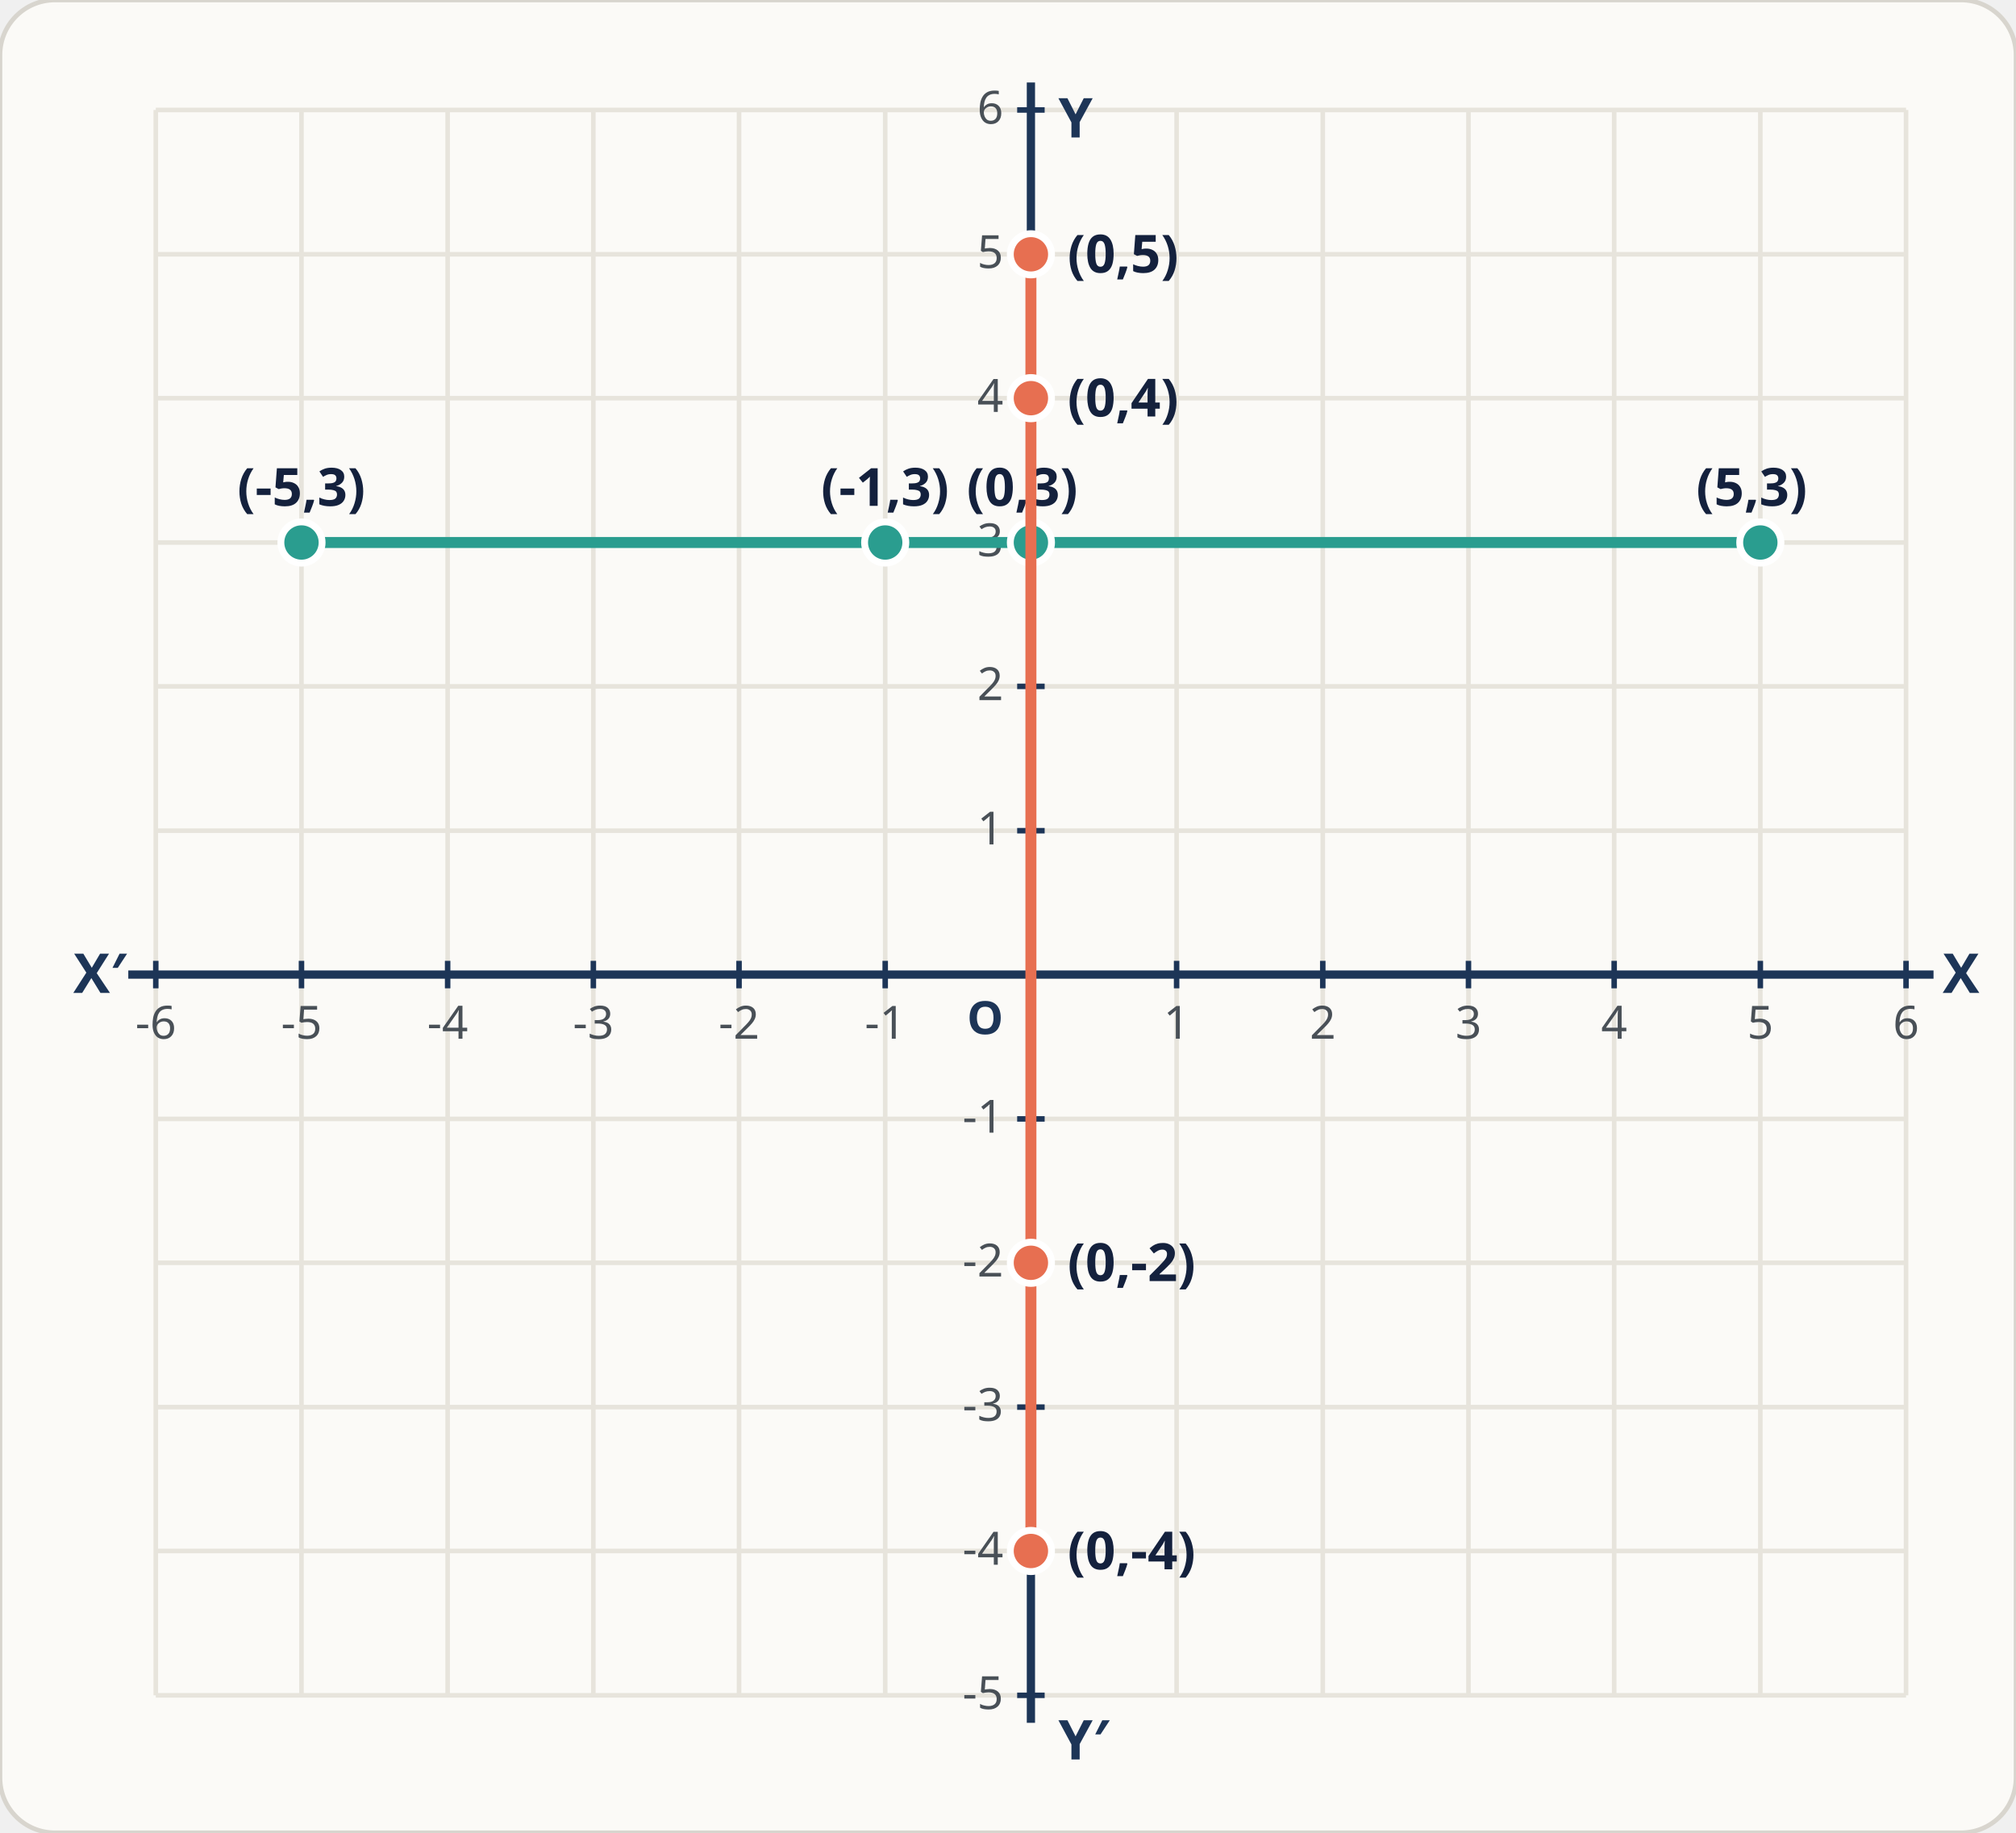
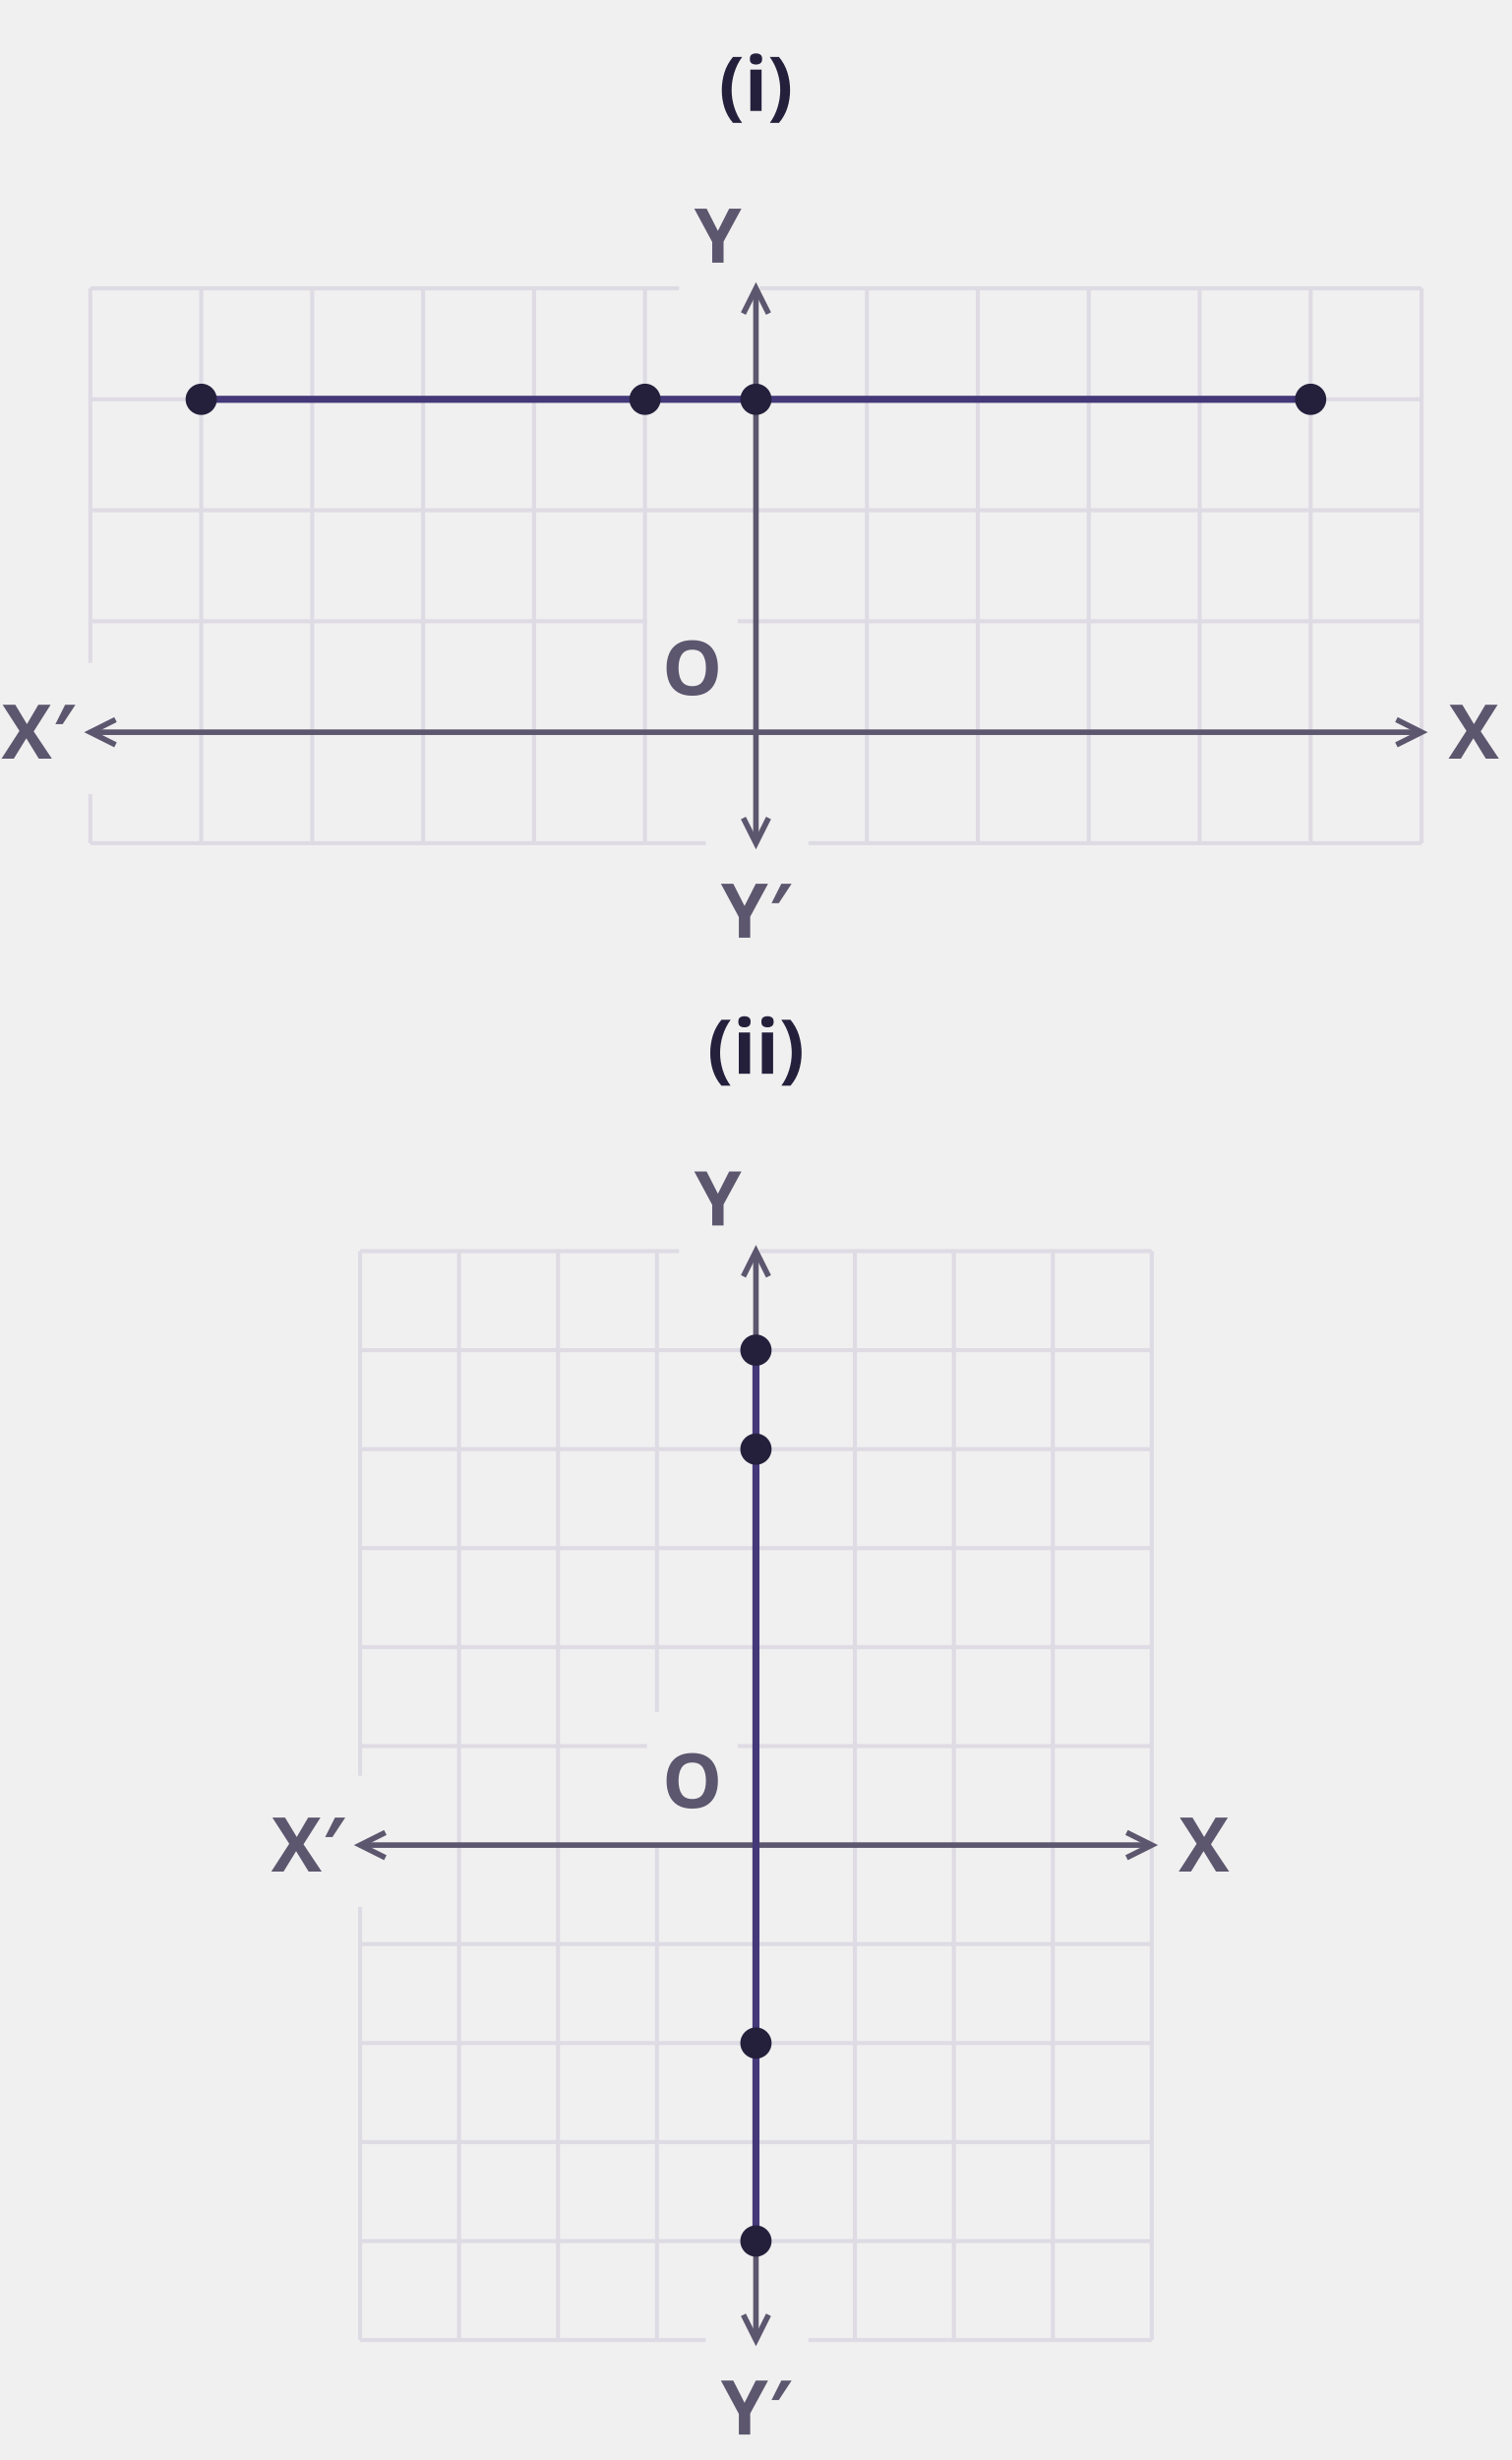
- <svg xmlns="http://www.w3.org/2000/svg" viewBox="0 0 440 400" width="440" height="400" role="img" aria-label="Plot of horizontal line y=3 and points on the y-axis">
-   <rect width="440" height="400" rx="12" fill="#fbfaf7" stroke="#d8d5ce" />
-   <line x1="34.0" y1="24" x2="34.0" y2="370" stroke="#e7e4dc" stroke-width="1" />
-   <line x1="65.8" y1="24" x2="65.8" y2="370" stroke="#e7e4dc" stroke-width="1" />
-   <line x1="97.7" y1="24" x2="97.7" y2="370" stroke="#e7e4dc" stroke-width="1" />
-   <line x1="129.5" y1="24" x2="129.5" y2="370" stroke="#e7e4dc" stroke-width="1" />
-   <line x1="161.3" y1="24" x2="161.3" y2="370" stroke="#e7e4dc" stroke-width="1" />
-   <line x1="193.2" y1="24" x2="193.2" y2="370" stroke="#e7e4dc" stroke-width="1" />
-   <line x1="225.0" y1="24" x2="225.0" y2="370" stroke="#e7e4dc" stroke-width="1" />
-   <line x1="256.8" y1="24" x2="256.8" y2="370" stroke="#e7e4dc" stroke-width="1" />
-   <line x1="288.7" y1="24" x2="288.7" y2="370" stroke="#e7e4dc" stroke-width="1" />
-   <line x1="320.5" y1="24" x2="320.5" y2="370" stroke="#e7e4dc" stroke-width="1" />
-   <line x1="352.3" y1="24" x2="352.3" y2="370" stroke="#e7e4dc" stroke-width="1" />
-   <line x1="384.2" y1="24" x2="384.2" y2="370" stroke="#e7e4dc" stroke-width="1" />
-   <line x1="416.0" y1="24" x2="416.0" y2="370" stroke="#e7e4dc" stroke-width="1" />
-   <line x1="34" y1="370.0" x2="416" y2="370.0" stroke="#e7e4dc" stroke-width="1" />
-   <line x1="34" y1="338.5" x2="416" y2="338.5" stroke="#e7e4dc" stroke-width="1" />
-   <line x1="34" y1="307.1" x2="416" y2="307.1" stroke="#e7e4dc" stroke-width="1" />
-   <line x1="34" y1="275.6" x2="416" y2="275.6" stroke="#e7e4dc" stroke-width="1" />
-   <line x1="34" y1="244.2" x2="416" y2="244.2" stroke="#e7e4dc" stroke-width="1" />
-   <line x1="34" y1="212.7" x2="416" y2="212.7" stroke="#e7e4dc" stroke-width="1" />
-   <line x1="34" y1="181.3" x2="416" y2="181.3" stroke="#e7e4dc" stroke-width="1" />
-   <line x1="34" y1="149.8" x2="416" y2="149.8" stroke="#e7e4dc" stroke-width="1" />
-   <line x1="34" y1="118.4" x2="416" y2="118.4" stroke="#e7e4dc" stroke-width="1" />
-   <line x1="34" y1="86.9" x2="416" y2="86.9" stroke="#e7e4dc" stroke-width="1" />
-   <line x1="34" y1="55.5" x2="416" y2="55.5" stroke="#e7e4dc" stroke-width="1" />
-   <line x1="34" y1="24.0" x2="416" y2="24.0" stroke="#e7e4dc" stroke-width="1" />
-   <line x1="225.0" y1="18" x2="225.0" y2="376" stroke="#1d3557" stroke-width="1.8" />
-   <text x="231.0" y="30" font-family="system-ui,sans-serif" font-size="12" font-weight="700" fill="#1d3557">Y</text>
-   <text x="231.0" y="384" font-family="system-ui,sans-serif" font-size="12" font-weight="700" fill="#1d3557">Y′</text>
-   <line x1="28" y1="212.7" x2="422" y2="212.7" stroke="#1d3557" stroke-width="1.8" />
-   <text x="424" y="216.7" font-family="system-ui,sans-serif" font-size="12" font-weight="700" fill="#1d3557">X</text>
-   <text x="16" y="216.7" font-family="system-ui,sans-serif" font-size="12" font-weight="700" fill="#1d3557">X′</text>
-   <line x1="34.0" y1="209.7" x2="34.0" y2="215.7" stroke="#1d3557" stroke-width="1.2" />
-   <text x="34.0" y="226.7" text-anchor="middle" font-family="system-ui,sans-serif" font-size="10" fill="#495057">-6</text>
-   <line x1="65.8" y1="209.7" x2="65.8" y2="215.7" stroke="#1d3557" stroke-width="1.2" />
-   <text x="65.8" y="226.7" text-anchor="middle" font-family="system-ui,sans-serif" font-size="10" fill="#495057">-5</text>
-   <line x1="97.7" y1="209.7" x2="97.7" y2="215.7" stroke="#1d3557" stroke-width="1.2" />
-   <text x="97.7" y="226.7" text-anchor="middle" font-family="system-ui,sans-serif" font-size="10" fill="#495057">-4</text>
-   <line x1="129.5" y1="209.7" x2="129.5" y2="215.7" stroke="#1d3557" stroke-width="1.2" />
-   <text x="129.5" y="226.7" text-anchor="middle" font-family="system-ui,sans-serif" font-size="10" fill="#495057">-3</text>
-   <line x1="161.3" y1="209.7" x2="161.3" y2="215.7" stroke="#1d3557" stroke-width="1.2" />
-   <text x="161.3" y="226.7" text-anchor="middle" font-family="system-ui,sans-serif" font-size="10" fill="#495057">-2</text>
-   <line x1="193.2" y1="209.7" x2="193.2" y2="215.7" stroke="#1d3557" stroke-width="1.2" />
-   <text x="193.2" y="226.7" text-anchor="middle" font-family="system-ui,sans-serif" font-size="10" fill="#495057">-1</text>
-   <line x1="256.8" y1="209.7" x2="256.8" y2="215.7" stroke="#1d3557" stroke-width="1.2" />
-   <text x="256.8" y="226.7" text-anchor="middle" font-family="system-ui,sans-serif" font-size="10" fill="#495057">1</text>
-   <line x1="288.7" y1="209.7" x2="288.7" y2="215.7" stroke="#1d3557" stroke-width="1.2" />
-   <text x="288.7" y="226.7" text-anchor="middle" font-family="system-ui,sans-serif" font-size="10" fill="#495057">2</text>
-   <line x1="320.5" y1="209.7" x2="320.5" y2="215.7" stroke="#1d3557" stroke-width="1.2" />
-   <text x="320.5" y="226.7" text-anchor="middle" font-family="system-ui,sans-serif" font-size="10" fill="#495057">3</text>
-   <line x1="352.3" y1="209.7" x2="352.3" y2="215.7" stroke="#1d3557" stroke-width="1.2" />
-   <text x="352.3" y="226.7" text-anchor="middle" font-family="system-ui,sans-serif" font-size="10" fill="#495057">4</text>
-   <line x1="384.2" y1="209.7" x2="384.2" y2="215.7" stroke="#1d3557" stroke-width="1.2" />
-   <text x="384.2" y="226.7" text-anchor="middle" font-family="system-ui,sans-serif" font-size="10" fill="#495057">5</text>
-   <line x1="416.0" y1="209.7" x2="416.0" y2="215.7" stroke="#1d3557" stroke-width="1.2" />
-   <text x="416.0" y="226.7" text-anchor="middle" font-family="system-ui,sans-serif" font-size="10" fill="#495057">6</text>
-   <line x1="222.0" y1="370.0" x2="228.0" y2="370.0" stroke="#1d3557" stroke-width="1.2" />
-   <text x="219.0" y="373.0" text-anchor="end" font-family="system-ui,sans-serif" font-size="10" fill="#495057">-5</text>
-   <line x1="222.0" y1="338.5" x2="228.0" y2="338.5" stroke="#1d3557" stroke-width="1.2" />
-   <text x="219.0" y="341.5" text-anchor="end" font-family="system-ui,sans-serif" font-size="10" fill="#495057">-4</text>
-   <line x1="222.0" y1="307.1" x2="228.0" y2="307.1" stroke="#1d3557" stroke-width="1.2" />
-   <text x="219.0" y="310.1" text-anchor="end" font-family="system-ui,sans-serif" font-size="10" fill="#495057">-3</text>
-   <line x1="222.0" y1="275.6" x2="228.0" y2="275.6" stroke="#1d3557" stroke-width="1.2" />
-   <text x="219.0" y="278.6" text-anchor="end" font-family="system-ui,sans-serif" font-size="10" fill="#495057">-2</text>
-   <line x1="222.0" y1="244.2" x2="228.0" y2="244.2" stroke="#1d3557" stroke-width="1.2" />
-   <text x="219.0" y="247.2" text-anchor="end" font-family="system-ui,sans-serif" font-size="10" fill="#495057">-1</text>
-   <line x1="222.0" y1="181.3" x2="228.0" y2="181.3" stroke="#1d3557" stroke-width="1.2" />
-   <text x="219.0" y="184.3" text-anchor="end" font-family="system-ui,sans-serif" font-size="10" fill="#495057">1</text>
-   <line x1="222.0" y1="149.8" x2="228.0" y2="149.8" stroke="#1d3557" stroke-width="1.2" />
-   <text x="219.0" y="152.8" text-anchor="end" font-family="system-ui,sans-serif" font-size="10" fill="#495057">2</text>
-   <line x1="222.0" y1="118.4" x2="228.0" y2="118.4" stroke="#1d3557" stroke-width="1.2" />
-   <text x="219.0" y="121.4" text-anchor="end" font-family="system-ui,sans-serif" font-size="10" fill="#495057">3</text>
-   <line x1="222.0" y1="86.9" x2="228.0" y2="86.9" stroke="#1d3557" stroke-width="1.2" />
-   <text x="219.0" y="89.9" text-anchor="end" font-family="system-ui,sans-serif" font-size="10" fill="#495057">4</text>
-   <line x1="222.0" y1="55.5" x2="228.0" y2="55.5" stroke="#1d3557" stroke-width="1.2" />
-   <text x="219.0" y="58.5" text-anchor="end" font-family="system-ui,sans-serif" font-size="10" fill="#495057">5</text>
-   <line x1="222.0" y1="24.0" x2="228.0" y2="24.0" stroke="#1d3557" stroke-width="1.2" />
-   <text x="219.0" y="27.0" text-anchor="end" font-family="system-ui,sans-serif" font-size="10" fill="#495057">6</text>
-   <text x="219.0" y="225.7" text-anchor="end" font-family="system-ui,sans-serif" font-size="10" font-weight="600" fill="#1d3557">O</text>
-   <line x1="65.8" y1="118.4" x2="384.2" y2="118.4" stroke="#2a9d8f" stroke-width="2.4" />
-   <circle cx="65.8" cy="118.4" r="4.5" fill="#2a9d8f" stroke="#ffffff" stroke-width="1.5" />
-   <text x="51.8" y="110.4" font-family="system-ui,sans-serif" font-size="11.5" font-weight="700" fill="#14213d">(-5,3)</text>
-   <circle cx="193.2" cy="118.4" r="4.5" fill="#2a9d8f" stroke="#ffffff" stroke-width="1.5" />
-   <text x="179.2" y="110.4" font-family="system-ui,sans-serif" font-size="11.5" font-weight="700" fill="#14213d">(-1,3)</text>
-   <circle cx="225.0" cy="118.4" r="4.5" fill="#2a9d8f" stroke="#ffffff" stroke-width="1.5" />
-   <text x="211.0" y="110.4" font-family="system-ui,sans-serif" font-size="11.5" font-weight="700" fill="#14213d">(0,3)</text>
-   <circle cx="384.2" cy="118.4" r="4.5" fill="#2a9d8f" stroke="#ffffff" stroke-width="1.5" />
-   <text x="370.2" y="110.4" font-family="system-ui,sans-serif" font-size="11.5" font-weight="700" fill="#14213d">(5,3)</text>
-   <line x1="225.0" y1="338.5" x2="225.0" y2="55.5" stroke="#e76f51" stroke-width="2.4" />
-   <circle cx="225.0" cy="338.5" r="4.5" fill="#e76f51" stroke="#ffffff" stroke-width="1.5" />
-   <text x="233.0" y="342.5" font-family="system-ui,sans-serif" font-size="11.5" font-weight="700" fill="#14213d">(0,-4)</text>
-   <circle cx="225.0" cy="275.6" r="4.5" fill="#e76f51" stroke="#ffffff" stroke-width="1.5" />
-   <text x="233.0" y="279.6" font-family="system-ui,sans-serif" font-size="11.5" font-weight="700" fill="#14213d">(0,-2)</text>
-   <circle cx="225.0" cy="86.9" r="4.5" fill="#e76f51" stroke="#ffffff" stroke-width="1.5" />
-   <text x="233.0" y="90.9" font-family="system-ui,sans-serif" font-size="11.5" font-weight="700" fill="#14213d">(0,4)</text>
-   <circle cx="225.0" cy="55.5" r="4.5" fill="#e76f51" stroke="#ffffff" stroke-width="1.5" />
-   <text x="233.0" y="59.5" font-family="system-ui,sans-serif" font-size="11.5" font-weight="700" fill="#14213d">(0,5)</text>
+ <svg xmlns="http://www.w3.org/2000/svg" role="img" font-family="system-ui, sans-serif" font-weight="550" aria-labelledby="t desc" viewBox="0 0 300 488">
+   <text x="150" y="22" text-anchor="middle" font-size="15" fill="#24203c">(i)</text>
+   <g transform="translate(0 34)">
+     <g aria-hidden="true" stroke="#dedbe4" stroke-width=".8">
+       <line x1="17.92" y1="23.2" x2="17.92" y2="97.503" />
+       <line x1="17.92" y1="123.503" x2="17.92" y2="133.267" />
+       <line x1="39.933" y1="23.2" x2="39.933" y2="133.267" />
+       <line x1="61.947" y1="23.2" x2="61.947" y2="133.267" />
+       <line x1="83.96" y1="23.2" x2="83.96" y2="133.267" />
+       <line x1="105.973" y1="23.2" x2="105.973" y2="133.267" />
+       <line x1="127.987" y1="23.2" x2="127.987" y2="133.267" />
+       <line x1="172.013" y1="23.2" x2="172.013" y2="133.267" />
+       <line x1="194.027" y1="23.2" x2="194.027" y2="133.267" />
+       <line x1="216.04" y1="23.2" x2="216.04" y2="133.267" />
+       <line x1="238.053" y1="23.2" x2="238.053" y2="133.267" />
+       <line x1="260.067" y1="23.2" x2="260.067" y2="133.267" />
+       <line x1="282.08" y1="23.2" x2="282.08" y2="133.267" />
+       <line x1="17.92" y1="133.267" x2="140.047" y2="133.267" />
+       <line x1="160.407" y1="133.267" x2="282.08" y2="133.267" />
+       <line x1="17.92" y1="89.24" x2="128.383" y2="89.24" />
+       <line x1="146.383" y1="89.24" x2="282.08" y2="89.24" />
+       <line x1="17.92" y1="67.227" x2="282.08" y2="67.227" />
+       <line x1="17.92" y1="45.213" x2="282.08" y2="45.213" />
+       <line x1="17.92" y1="23.2" x2="134.753" y2="23.2" />
+       <line x1="150.753" y1="23.2" x2="282.08" y2="23.2" />
+     </g>
+     <line x1="17.92" y1="111.253" x2="282.08" y2="111.253" stroke="#5c566e" stroke-width="1.1" data-dg-obstacle="X-axis" />
+     <polyline points="277.08,113.753 282.08,111.253 277.08,108.753" fill="none" stroke="#5c566e" stroke-width="1.1" data-dg-obstacle="X-arrow" />
+     <polyline points="22.92,108.753 17.92,111.253 22.92,113.753" fill="none" stroke="#5c566e" stroke-width="1.1" data-dg-obstacle="X′-arrow" />
+     <line x1="150" y1="133.267" x2="150" y2="23.2" stroke="#5c566e" stroke-width="1.1" data-dg-obstacle="Y-axis" />
+     <polyline points="152.5,28.2 150,23.2 147.5,28.2" fill="none" stroke="#5c566e" stroke-width="1.1" data-dg-obstacle="Y-arrow" />
+     <polyline points="147.5,128.267 150,133.267 152.5,128.267" fill="none" stroke="#5c566e" stroke-width="1.1" data-dg-obstacle="Y′-arrow" />
+     <line x1="39.933" y1="45.213" x2="260.067" y2="45.213" stroke="#443878" stroke-width="1.4" stroke-linecap="round" data-dg-obstacle="AD" data-dg-edge="AD" />
+     <circle cx="39.933" cy="45.213" r="3.1" fill="#24203c" data-dg-obstacle="point-A" data-dg-fill="" data-dg-point="A" />
+     <circle cx="127.987" cy="45.213" r="3.1" fill="#24203c" data-dg-obstacle="point-B" data-dg-fill="" data-dg-point="B" />
+     <circle cx="150" cy="45.213" r="3.1" fill="#24203c" data-dg-obstacle="point-C" data-dg-fill="" data-dg-point="C" />
+     <circle cx="260.067" cy="45.213" r="3.1" fill="#24203c" data-dg-obstacle="point-D" data-dg-fill="" data-dg-point="D" />
+     <text text-anchor="middle" dy=".35em" fill="#5c566e" data-dg-label="X" data-dg-font="vertex" x="292.43" y="111.253" font-size="15">X</text>
+     <text text-anchor="middle" dy=".35em" fill="#5c566e" data-dg-label="X′" data-dg-font="vertex" x="7.57" y="111.253" font-size="15">X′</text>
+     <text text-anchor="middle" dy=".35em" fill="#5c566e" data-dg-label="Y" data-dg-font="vertex" x="142.44" y="12.85" font-size="15">Y</text>
+     <text text-anchor="middle" dy=".35em" fill="#5c566e" data-dg-label="Y′" data-dg-font="vertex" x="150" y="146.767" font-size="15">Y′</text>
+     <text text-anchor="middle" dy=".35em" fill="#5c566e" data-dg-label="O" data-dg-font="vertex" x="137.36" y="98.613" font-size="15">O</text>
+   </g>
+   <text x="150" y="213" text-anchor="middle" font-size="15" fill="#24203c">(ii)</text>
+   <g transform="translate(0 225)">
+     <g aria-hidden="true" stroke="#dedbe4" stroke-width=".8">
+       <line x1="71.455" y1="23.2" x2="71.455" y2="127.268" />
+       <line x1="71.455" y1="153.268" x2="71.455" y2="239.2" />
+       <line x1="91.091" y1="23.2" x2="91.091" y2="239.2" />
+       <line x1="110.727" y1="23.2" x2="110.727" y2="239.2" />
+       <line x1="130.364" y1="23.2" x2="130.364" y2="114.628" />
+       <line x1="130.364" y1="140.628" x2="130.364" y2="239.2" />
+       <line x1="169.636" y1="23.2" x2="169.636" y2="239.2" />
+       <line x1="189.273" y1="23.2" x2="189.273" y2="239.2" />
+       <line x1="208.909" y1="23.2" x2="208.909" y2="239.2" />
+       <line x1="228.545" y1="23.2" x2="228.545" y2="239.2" />
+       <line x1="71.455" y1="239.2" x2="140.047" y2="239.2" />
+       <line x1="160.407" y1="239.2" x2="228.545" y2="239.2" />
+       <line x1="71.455" y1="219.564" x2="228.545" y2="219.564" />
+       <line x1="71.455" y1="199.927" x2="228.545" y2="199.927" />
+       <line x1="71.455" y1="180.291" x2="228.545" y2="180.291" />
+       <line x1="71.455" y1="160.655" x2="228.545" y2="160.655" />
+       <line x1="71.455" y1="121.382" x2="128.383" y2="121.382" />
+       <line x1="146.383" y1="121.382" x2="228.545" y2="121.382" />
+       <line x1="71.455" y1="101.745" x2="228.545" y2="101.745" />
+       <line x1="71.455" y1="82.109" x2="228.545" y2="82.109" />
+       <line x1="71.455" y1="62.473" x2="228.545" y2="62.473" />
+       <line x1="71.455" y1="42.836" x2="228.545" y2="42.836" />
+       <line x1="71.455" y1="23.2" x2="134.753" y2="23.2" />
+       <line x1="150.753" y1="23.2" x2="228.545" y2="23.2" />
+     </g>
+     <line x1="71.455" y1="141.018" x2="228.545" y2="141.018" stroke="#5c566e" stroke-width="1.1" data-dg-obstacle="X-axis" />
+     <polyline points="223.545,143.518 228.545,141.018 223.545,138.518" fill="none" stroke="#5c566e" stroke-width="1.1" data-dg-obstacle="X-arrow" />
+     <polyline points="76.455,138.518 71.455,141.018 76.455,143.518" fill="none" stroke="#5c566e" stroke-width="1.1" data-dg-obstacle="X′-arrow" />
+     <line x1="150" y1="239.2" x2="150" y2="23.2" stroke="#5c566e" stroke-width="1.1" data-dg-obstacle="Y-axis" />
+     <polyline points="152.5,28.2 150,23.2 147.5,28.2" fill="none" stroke="#5c566e" stroke-width="1.1" data-dg-obstacle="Y-arrow" />
+     <polyline points="147.5,234.2 150,239.2 152.5,234.2" fill="none" stroke="#5c566e" stroke-width="1.1" data-dg-obstacle="Y′-arrow" />
+     <line x1="150" y1="219.564" x2="150" y2="42.836" stroke="#443878" stroke-width="1.4" stroke-linecap="round" data-dg-obstacle="EH" data-dg-edge="EH" />
+     <circle cx="150" cy="219.564" r="3.1" fill="#24203c" data-dg-obstacle="point-E" data-dg-fill="" data-dg-point="E" />
+     <circle cx="150" cy="180.291" r="3.1" fill="#24203c" data-dg-obstacle="point-F" data-dg-fill="" data-dg-point="F" />
+     <circle cx="150" cy="62.473" r="3.1" fill="#24203c" data-dg-obstacle="point-G" data-dg-fill="" data-dg-point="G" />
+     <circle cx="150" cy="42.836" r="3.1" fill="#24203c" data-dg-obstacle="point-H" data-dg-fill="" data-dg-point="H" />
+     <text text-anchor="middle" dy=".35em" fill="#5c566e" data-dg-label="X" data-dg-font="vertex" x="238.895" y="141.018" font-size="15">X</text>
+     <text text-anchor="middle" dy=".35em" fill="#5c566e" data-dg-label="X′" data-dg-font="vertex" x="61.105" y="141.018" font-size="15">X′</text>
+     <text text-anchor="middle" dy=".35em" fill="#5c566e" data-dg-label="Y" data-dg-font="vertex" x="142.44" y="12.85" font-size="15">Y</text>
+     <text text-anchor="middle" dy=".35em" fill="#5c566e" data-dg-label="Y′" data-dg-font="vertex" x="150" y="252.7" font-size="15">Y′</text>
+     <text text-anchor="middle" dy=".35em" fill="#5c566e" data-dg-label="O" data-dg-font="vertex" x="137.36" y="128.378" font-size="15">O</text>
+   </g>
</svg>
